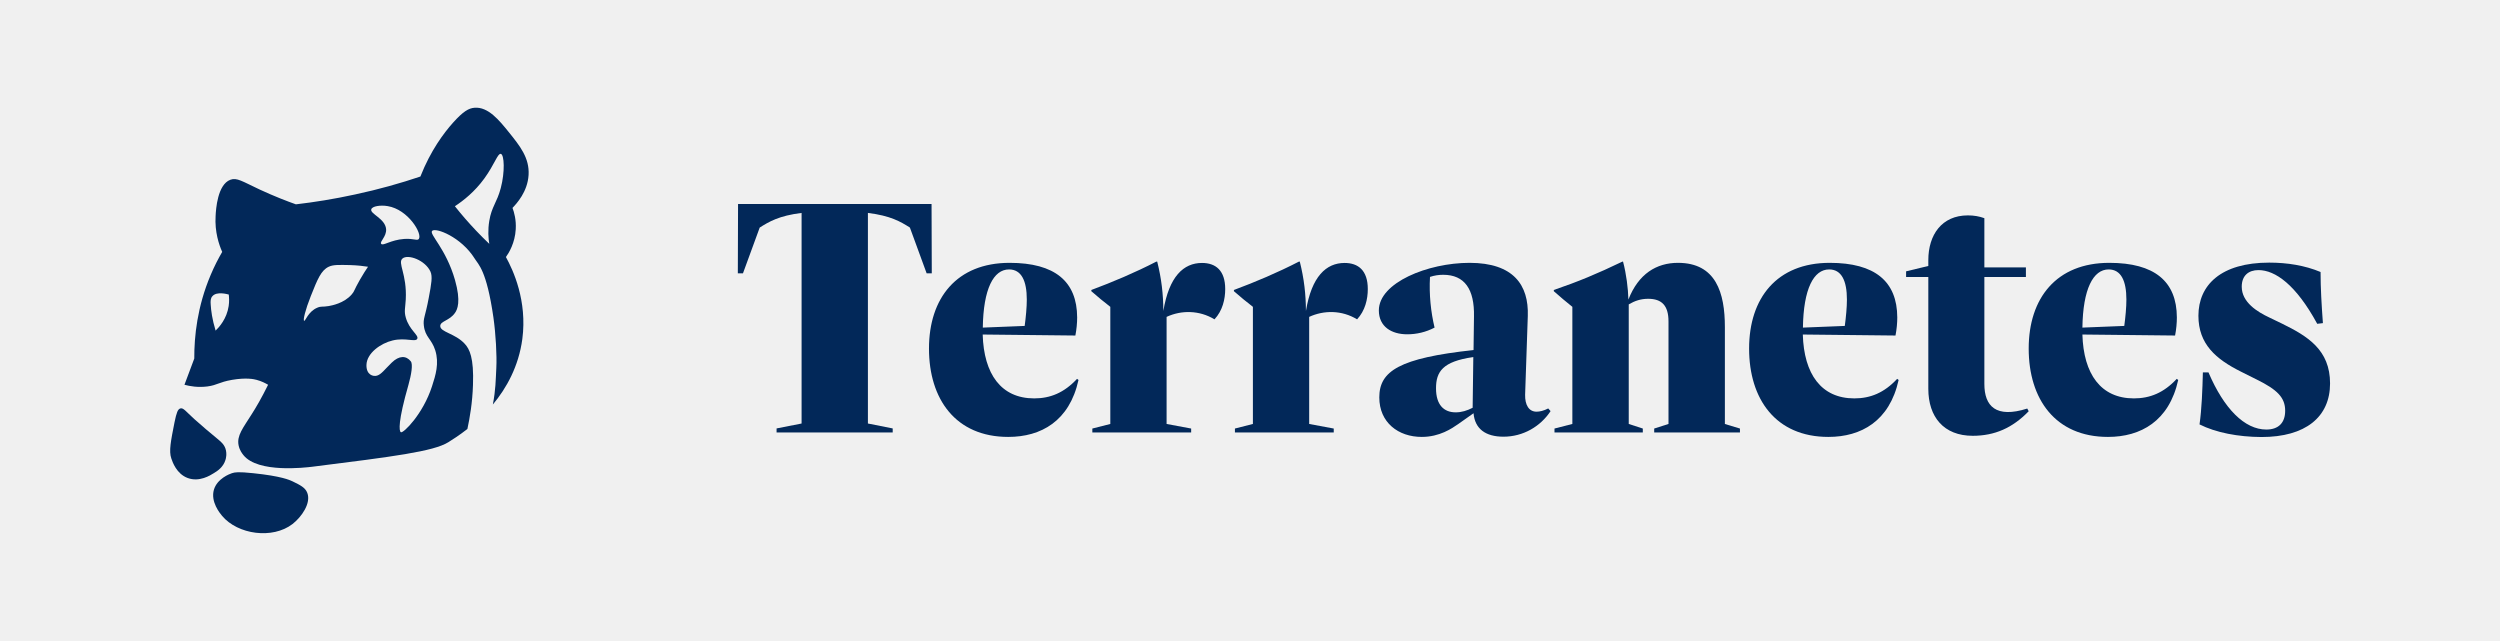
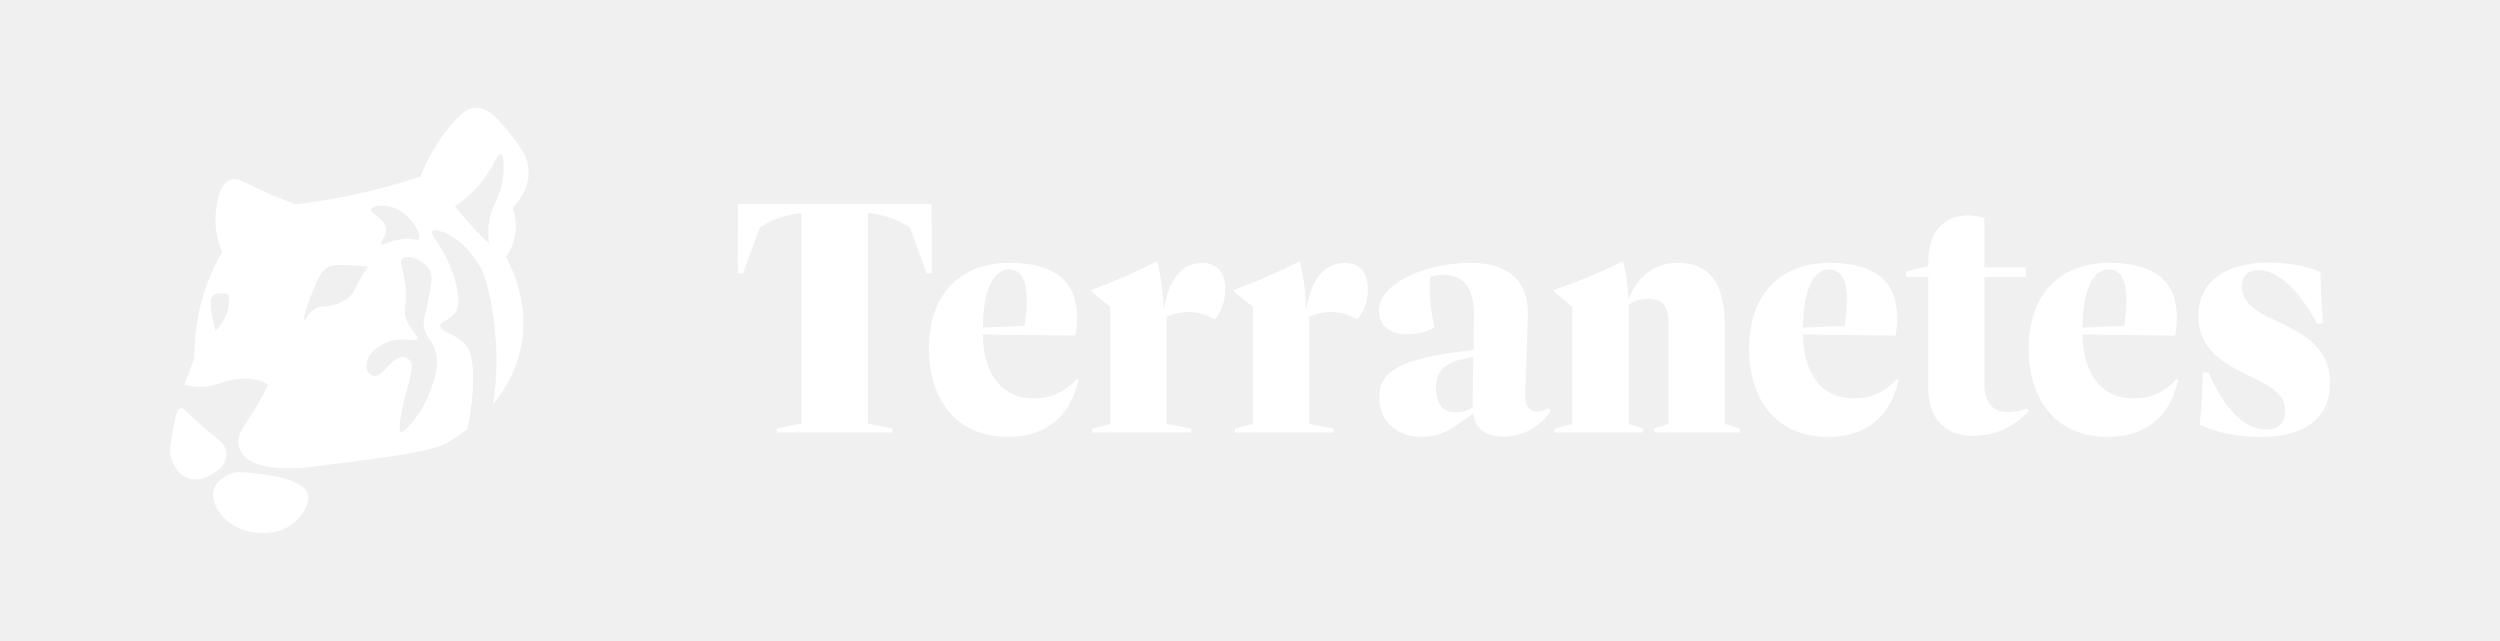
- <svg xmlns="http://www.w3.org/2000/svg" id="Layer_1" data-name="Layer 1" viewBox="0 0 2239 574">
-   <defs>
-     <style>
-       .cls-1 {
-         fill: #022859;
-         stroke-width: 0px;
-       }
-     </style>
-   </defs>
+ <svg xmlns="http://www.w3.org/2000/svg" version="1.1" id="Layer_1" x="0px" y="0px" viewBox="0 0 2239 574" style="enable-background:new 0 0 2239 574;" xml:space="preserve">
+   <style type="text/css">
+ 	.st0{fill:#FFFFFF;}
+ </style>
  <g>
-     <path class="cls-1" d="M834.3,182.7l.2,62.1h-4.6l-15-41c-8.5-5.4-17.4-10.6-37.6-13.1v188.6l22.2,4.4v3.6h-104v-3.6l22.4-4.4v-188.6c-20.2,2.5-29.1,7.8-37.5,13.1l-15,41h-4.6l.2-62.1h173.3Z" />
-     <path class="cls-1" d="M965.9,340.3c-8.1,36.9-33.6,51-62.9,51-47.1,0-71-33.8-71-79.1s24.9-76.8,72.2-76.8c40.5,0,60.4,16.6,60.5,48.9,0,4.9-.5,10.6-1.6,16.2l-83-.9c1,35.4,16.5,57.2,46.1,57.2,14.4,0,26.8-5,38.4-17.5l1.3,1h0ZM880.2,293.4l37.5-1.5c1.1-8.2,1.9-16.8,1.9-23.6,0-16.8-4.8-27-15.9-27-13.9,0-23,17.4-23.5,52.1Z" />
-     <path class="cls-1" d="M1044.8,283.8v95.9l22,4.1v3.5h-88.5v-3.5l16.1-4.1v-104.9c-5.5-4.2-11.4-9.1-17-14v-1.1c19.1-7.1,39.2-15.6,58.2-25.4h.8c3.9,15.6,5.4,29.2,5.5,44.2,5.1-30.9,18.1-43,34.6-43,12.2,0,20.8,6.6,20.8,23.4,0,9.1-2.4,19.4-9.6,27.1-13.7-8.3-29.8-8.3-42.9-2.2h0Z" />
-     <path class="cls-1" d="M1172.5,283.8v95.9l22,4.1v3.5h-88.5v-3.5l16.1-4.1v-104.9c-5.5-4.2-11.4-9.1-17-14v-1.1c19.1-7.1,39.2-15.6,58.2-25.4h.8c3.9,15.6,5.4,29.2,5.5,44.2,5.1-30.9,18.1-43,34.6-43,12.2,0,20.8,6.6,20.8,23.4,0,9.1-2.4,19.4-9.6,27.1-13.6-8.3-29.7-8.3-42.9-2.2h0Z" />
-     <path class="cls-1" d="M1388.7,368.2c-9.1,13.8-24.6,22.9-42.2,22.9-16,0-25.6-7-26.8-21l-13.6,9.6c-5.9,4.1-16.8,11.6-32.8,11.6-21,0-38-12.9-38-35.4,0-23.6,17.9-35.2,84.4-42.4l.4-30c.5-24.5-8.4-37.4-27.6-37.4-4,0-7.9.6-11.8,1.9-.9,16,.8,31.5,4.1,45.4-7.8,4.1-16.2,6-24.5,6-14,0-25.4-6.8-25.4-21.4,0-24.9,44-42.6,81.2-42.6,39.6,0,53.1,20.1,52.2,47.5l-2.4,70.6c-.2,9.2,3.4,15.2,10.2,15.2,2.9,0,6.4-.8,10.5-2.9l2.1,2.4h0ZM1318.9,365.2l.6-45.4c-27.6,3.9-33.4,13.2-33.4,28s7,21.5,17.6,21.5c5.2,0,10.2-1.5,15.2-4.1h0Z" />
-     <path class="cls-1" d="M1544.7,379.7l13.6,4.1v3.5h-76.8v-3.5l12.8-4.1v-91.9c0-14.1-6-20.2-18.2-20.2-6.6,0-11.9,1.8-17.4,5v107.1l12.6,4.1v3.5h-79.1v-3.5l16-4.1v-104.9c-5.5-4.4-11.1-9.1-16.6-14v-1.1c21.9-7.5,38.8-14.5,61.4-25.4h.6c3,11.4,4.5,23.8,4.8,34,9-23.1,25.2-32.9,44.4-32.9,34.1,0,42,27,42,57.5v86.8h-.1Z" />
-     <path class="cls-1" d="M1700.4,340.3c-8.1,36.9-33.6,51-62.9,51-47.1,0-71-33.8-71-79.1s24.9-76.8,72.2-76.8c40.5,0,60.4,16.6,60.5,48.9,0,4.9-.5,10.6-1.6,16.2l-83-.9c1,35.4,16.5,57.2,46.1,57.2,14.4,0,26.8-5,38.4-17.5l1.3,1h0ZM1614.7,293.4l37.5-1.5c1.1-8.2,1.9-16.8,1.9-23.6,0-16.8-4.8-27-15.9-27-13.9,0-23,17.4-23.5,52.1Z" />
-     <path class="cls-1" d="M1816.9,368.3c-14.5,15-30.5,22-50.1,22-26,0-39.8-16.9-39.8-42.1v-100.1h-19.9v-5.1l19.9-4.8v-5.2c0-22.6,12-40.1,35.4-40.1,5.4,0,10.1.8,14.8,2.5v44.1h37.2v8.6h-37.2v95.8c0,19.9,10.4,30.9,38.4,22l1.3,2.4h0Z" />
-     <path class="cls-1" d="M1950.8,340.3c-8.1,36.9-33.6,51-62.9,51-47.1,0-71-33.8-71-79.1s24.9-76.8,72.2-76.8c40.5,0,60.4,16.6,60.5,48.9,0,4.9-.5,10.6-1.6,16.2l-83-.9c1,35.4,16.5,57.2,46.1,57.2,14.4,0,26.8-5,38.4-17.5l1.3,1h0ZM1865,293.4l37.5-1.5c1.1-8.2,1.9-16.8,1.9-23.6,0-16.8-4.8-27-15.9-27-13.8,0-23,17.4-23.5,52.1Z" />
-     <path class="cls-1" d="M1969.9,380.1c2-14.2,2.6-31,3-46.6h5c13.9,32.6,32.4,51.2,51.8,51.2,11,0,16.9-6.1,16.9-16.8,0-11.9-7.1-18.9-25.5-28l-14.2-7.1c-22.2-11.1-38-24.5-38-50,0-27.5,20.2-47.6,63.4-47.6,16.1,0,31.9,2.5,46,8.4,0,14.4.9,29.5,2.1,45.8l-5.1.6c-19-35-37.6-48.1-52.6-48.1-8.9,0-15,4.9-15,14.9,0,13.9,13.9,22.5,24.8,27.6l11.4,5.5c22.8,11.2,42.9,23.4,42.9,53.5s-22,48-61.4,48c-20.8-.1-40.8-3.9-55.5-11.3h0Z" />
+     <path class="st0" d="M834.3,182.7l0.2,62.1h-4.6l-15-41c-8.5-5.4-17.4-10.6-37.6-13.1v188.6l22.2,4.4v3.6h-104v-3.6l22.4-4.4V190.7   c-20.2,2.5-29.1,7.8-37.5,13.1l-15,41h-4.6l0.2-62.1H834.3L834.3,182.7z" />
+     <path class="st0" d="M965.9,340.3c-8.1,36.9-33.6,51-62.9,51c-47.1,0-71-33.8-71-79.1s24.9-76.8,72.2-76.8   c40.5,0,60.4,16.6,60.5,48.9c0,4.9-0.5,10.6-1.6,16.2l-83-0.9c1,35.4,16.5,57.2,46.1,57.2c14.4,0,26.8-5,38.4-17.5L965.9,340.3   L965.9,340.3z M880.2,293.4l37.5-1.5c1.1-8.2,1.9-16.8,1.9-23.6c0-16.8-4.8-27-15.9-27C889.8,241.3,880.7,258.7,880.2,293.4z" />
+     <path class="st0" d="M1044.8,283.8v95.9l22,4.1v3.5h-88.5v-3.5l16.1-4.1V274.8c-5.5-4.2-11.4-9.1-17-14v-1.1   c19.1-7.1,39.2-15.6,58.2-25.4h0.8c3.9,15.6,5.4,29.2,5.5,44.2c5.1-30.9,18.1-43,34.6-43c12.2,0,20.8,6.6,20.8,23.4   c0,9.1-2.4,19.4-9.6,27.1C1074,277.7,1057.9,277.7,1044.8,283.8L1044.8,283.8z" />
+     <path class="st0" d="M1172.5,283.8v95.9l22,4.1v3.5H1106v-3.5l16.1-4.1V274.8c-5.5-4.2-11.4-9.1-17-14v-1.1   c19.1-7.1,39.2-15.6,58.2-25.4h0.8c3.9,15.6,5.4,29.2,5.5,44.2c5.1-30.9,18.1-43,34.6-43c12.2,0,20.8,6.6,20.8,23.4   c0,9.1-2.4,19.4-9.6,27.1C1201.8,277.7,1185.7,277.7,1172.5,283.8L1172.5,283.8z" />
+     <path class="st0" d="M1388.7,368.2c-9.1,13.8-24.6,22.9-42.2,22.9c-16,0-25.6-7-26.8-21l-13.6,9.6c-5.9,4.1-16.8,11.6-32.8,11.6   c-21,0-38-12.9-38-35.4c0-23.6,17.9-35.2,84.4-42.4l0.4-30c0.5-24.5-8.4-37.4-27.6-37.4c-4,0-7.9,0.6-11.8,1.9   c-0.9,16,0.8,31.5,4.1,45.4c-7.8,4.1-16.2,6-24.5,6c-14,0-25.4-6.8-25.4-21.4c0-24.9,44-42.6,81.2-42.6c39.6,0,53.1,20.1,52.2,47.5   l-2.4,70.6c-0.2,9.2,3.4,15.2,10.2,15.2c2.9,0,6.4-0.8,10.5-2.9L1388.7,368.2L1388.7,368.2z M1318.9,365.2l0.6-45.4   c-27.6,3.9-33.4,13.2-33.4,28s7,21.5,17.6,21.5C1308.9,369.3,1313.9,367.8,1318.9,365.2L1318.9,365.2z" />
+     <path class="st0" d="M1544.7,379.7l13.6,4.1v3.5h-76.8v-3.5l12.8-4.1v-91.9c0-14.1-6-20.2-18.2-20.2c-6.6,0-11.9,1.8-17.4,5v107.1   l12.6,4.1v3.5h-79.1v-3.5l16-4.1V274.8c-5.5-4.4-11.1-9.1-16.6-14v-1.1c21.9-7.5,38.8-14.5,61.4-25.4h0.6c3,11.4,4.5,23.8,4.8,34   c9-23.1,25.2-32.9,44.4-32.9c34.1,0,42,27,42,57.5V379.7L1544.7,379.7z" />
+     <path class="st0" d="M1700.4,340.3c-8.1,36.9-33.6,51-62.9,51c-47.1,0-71-33.8-71-79.1s24.9-76.8,72.2-76.8   c40.5,0,60.4,16.6,60.5,48.9c0,4.9-0.5,10.6-1.6,16.2l-83-0.9c1,35.4,16.5,57.2,46.1,57.2c14.4,0,26.8-5,38.4-17.5L1700.4,340.3   L1700.4,340.3z M1614.7,293.4l37.5-1.5c1.1-8.2,1.9-16.8,1.9-23.6c0-16.8-4.8-27-15.9-27C1624.3,241.3,1615.2,258.7,1614.7,293.4z" />
+     <path class="st0" d="M1816.9,368.3c-14.5,15-30.5,22-50.1,22c-26,0-39.8-16.9-39.8-42.1V248.1h-19.9V243l19.9-4.8V233   c0-22.6,12-40.1,35.4-40.1c5.4,0,10.1,0.8,14.8,2.5v44.1h37.2v8.6h-37.2v95.8c0,19.9,10.4,30.9,38.4,22L1816.9,368.3L1816.9,368.3z   " />
+     <path class="st0" d="M1950.8,340.3c-8.1,36.9-33.6,51-62.9,51c-47.1,0-71-33.8-71-79.1s24.9-76.8,72.2-76.8   c40.5,0,60.4,16.6,60.5,48.9c0,4.9-0.5,10.6-1.6,16.2l-83-0.9c1,35.4,16.5,57.2,46.1,57.2c14.4,0,26.8-5,38.4-17.5L1950.8,340.3   L1950.8,340.3z M1865,293.4l37.5-1.5c1.1-8.2,1.9-16.8,1.9-23.6c0-16.8-4.8-27-15.9-27C1874.7,241.3,1865.5,258.7,1865,293.4z" />
+     <path class="st0" d="M1969.9,380.1c2-14.2,2.6-31,3-46.6h5c13.9,32.6,32.4,51.2,51.8,51.2c11,0,16.9-6.1,16.9-16.8   c0-11.9-7.1-18.9-25.5-28l-14.2-7.1c-22.2-11.1-38-24.5-38-50c0-27.5,20.2-47.6,63.4-47.6c16.1,0,31.9,2.5,46,8.4   c0,14.4,0.9,29.5,2.1,45.8l-5.1,0.6c-19-35-37.6-48.1-52.6-48.1c-8.9,0-15,4.9-15,14.9c0,13.9,13.9,22.5,24.8,27.6l11.4,5.5   c22.8,11.2,42.9,23.4,42.9,53.5s-22,48-61.4,48C2004.6,391.3,1984.6,387.5,1969.9,380.1L1969.9,380.1z" />
  </g>
  <g>
-     <path class="cls-1" d="M161.5,365.8c2.7-.8,4.8,2.5,12.5,9.5,5.5,5,15.2,13.2,20.6,17.6,3.2,2.7,5.9,4.8,7.3,8.8,1.6,4.7.4,9.1,0,10.3-2,6.5-7.3,9.9-10.3,11.7-3.2,2-13.1,8.3-23.5,4.4-10-3.7-13.6-14.3-14.7-17.6-2.2-6.5-.5-15.1,2.9-32.3,1.8-8.7,2.9-11.7,5.2-12.4h0Z" />
-     <path class="cls-1" d="M191.6,438.5c3-9.9,14-14,16.1-14.7,2.8-.9,5.6-1.4,19.1,0,25.1,2.6,32.7,6.1,35.2,7.3,7,3.4,11.4,5.6,13.2,10.3,3.6,9.2-5.1,21.6-13.2,27.9-17.9,13.8-49,9.5-63.1-7.3-2-2.4-10.5-12.7-7.3-23.5h0Z" />
-     <path class="cls-1" d="M473.4,156.7c.9-15.2-7.7-25.9-17.6-38.2-8.7-10.8-18.6-23-30.8-22-5.2.4-10.1,3.2-19.1,13.2-8.5,9.5-20.2,25.1-29.4,48.4-17.5,5.9-37.1,11.5-58.7,16.1-18.8,4.1-36.5,6.9-52.8,8.8-7.9-2.8-19.1-7.1-32.3-13.2-15.8-7.4-20.6-11-26.4-8.8-11.5,4.3-12.9,26.4-13.2,32.3-.9,14.5,3.1,26,5.9,32.3-3.6,6.2-7.1,13-10.3,20.6-12.1,28.5-14.8,55.2-14.7,74.9-2.9,7.8-5.9,15.7-8.8,23.5,4.8,1.3,12.1,2.6,20.6,1.5,8.9-1.2,10.1-3.8,22-5.9,12.9-2.2,19.8-.6,22,0,4.5,1.2,7.9,3,10.3,4.4-5.7,11.6-10.9,20.5-14.7,26.4-7.7,12.3-13.5,19.1-11.7,27.9.9,4.4,3.2,7.3,4.4,8.8,13,16.1,55,11.1,61.7,10.3,72.3-9.1,108.4-13.6,121.8-22,3.3-2.1,9.6-6,17-11.8,2.2-10.3,4.5-23.6,5-39.5.9-24.4-3.1-32.1-7.3-36.7-8.6-9.5-22.2-10.5-22-16.1.1-4.4,8.3-4.6,13.2-11.7,2.1-3,5.5-10,0-29.4-8.1-28.3-23.3-41-20.5-44,3-3.3,26,5.3,38.2,24.9,3.1,5.1,10.6,10.1,16.7,52.6,2.1,14.8,3.2,34.2,2.6,45.3s-.5,19-3.1,32.7c12.2-14.7,23.1-34.1,26.4-58.7,4.5-34.2-8.2-61.6-14.7-73.4,2.7-3.7,8.1-12.6,8.8-24.9.5-8.4-1.4-15.1-2.9-19.1,3.7-3.9,13.5-14.4,14.4-29.5h0ZM204.8,274.1c-1.7,11.5-8.6,19-11.7,22-3.1-10.1-4.1-18.1-4.4-23.5-.2-2.8-.2-5.4,1.5-7.3,3.9-4.6,13.5-1.8,14.7-1.5.3,2.8.5,6.3-.1,10.3h0ZM332.5,187.5c.8-2.9,8.4-4,14.7-2.9,18.4,3,31.3,24.8,27.9,29.4-1.4,1.9-4.5-.6-13.2,0-12.1.9-18.8,6.5-20.5,4.4-1.6-2,4.9-6.5,4.4-13.2-.8-9.5-14.5-13.6-13.3-17.7h0ZM314.9,263.8c-6.9,7.9-17.8,9.8-20.5,10.3-5.7,1-6.6-.1-10.3,1.5-8.2,3.5-10.6,12.2-11.7,11.7-1.2-.5,1.1-9.9,5.9-22,6.1-15.4,9.3-23.2,16.1-26.4,4-1.9,9-1.7,19.1-1.5,6.7.2,12.3.9,16.1,1.5-1.8,2.7-4.5,6.7-7.3,11.7-5.4,9.4-4.7,10.2-7.4,13.2h0ZM389.8,313.7c3.7,11.8.3,22.4-2.9,32.3-8.1,25.1-25.9,42.4-27.9,41.1-1.7-1.1-2.6-9.6,6.8-42.4,2.5-8.9,4.2-18.5,2.1-21.1-4.2-5.3-10.5-5.2-17,1.1-6.5,6.3-9.3,10.5-13.2,11.7-3.5,1.1-9.7-.7-9.5-9.5.2-10.6,12.8-19.5,23.5-22,11.5-2.8,20.4,1.8,22-1.5s-7.2-7.8-10.3-19.1c-1.6-5.7-.4-8.6,0-16.1,1.2-22.9-7.6-32.7-2.9-36.7,4.9-4.1,20.3,1.5,25,11.7,2,4.4.9,10.8-1.5,23.5-3.2,17.2-5.2,18.4-4.4,25,1.2,10.3,6.9,11.7,10.2,22h0ZM448.5,168.4c-3.4,13-8.2,16.6-10.3,29.4-1.4,8.5-.8,15.7,0,20.6-3.9-3.7-7.8-7.6-11.7-11.7-7.1-7.5-13.5-14.9-19.1-22,7.6-5,17.7-12.9,26.4-24.9,9-12.4,12-22.7,14.7-22,3.2.6,3.8,16.3,0,30.6h0Z" />
+     <path class="st0" d="M161.5,365.8c2.7-0.8,4.8,2.5,12.5,9.5c5.5,5,15.2,13.2,20.6,17.6c3.2,2.7,5.9,4.8,7.3,8.8   c1.6,4.7,0.4,9.1,0,10.3c-2,6.5-7.3,9.9-10.3,11.7c-3.2,2-13.1,8.3-23.5,4.4c-10-3.7-13.6-14.3-14.7-17.6   c-2.2-6.5-0.5-15.1,2.9-32.3C158.1,369.5,159.2,366.5,161.5,365.8L161.5,365.8z" />
+     <path class="st0" d="M191.6,438.5c3-9.9,14-14,16.1-14.7c2.8-0.9,5.6-1.4,19.1,0c25.1,2.6,32.7,6.1,35.2,7.3   c7,3.4,11.4,5.6,13.2,10.3c3.6,9.2-5.1,21.6-13.2,27.9c-17.9,13.8-49,9.5-63.1-7.3C196.9,459.6,188.4,449.3,191.6,438.5   L191.6,438.5z" />
+     <path class="st0" d="M473.4,156.7c0.9-15.2-7.7-25.9-17.6-38.2c-8.7-10.8-18.6-23-30.8-22c-5.2,0.4-10.1,3.2-19.1,13.2   c-8.5,9.5-20.2,25.1-29.4,48.4c-17.5,5.9-37.1,11.5-58.7,16.1c-18.8,4.1-36.5,6.9-52.8,8.8c-7.9-2.8-19.1-7.1-32.3-13.2   c-15.8-7.4-20.6-11-26.4-8.8c-11.5,4.3-12.9,26.4-13.2,32.3c-0.9,14.5,3.1,26,5.9,32.3c-3.6,6.2-7.1,13-10.3,20.6   c-12.1,28.5-14.8,55.2-14.7,74.9c-2.9,7.8-5.9,15.7-8.8,23.5c4.8,1.3,12.1,2.6,20.6,1.5c8.9-1.2,10.1-3.8,22-5.9   c12.9-2.2,19.8-0.6,22,0c4.5,1.2,7.9,3,10.3,4.4c-5.7,11.6-10.9,20.5-14.7,26.4c-7.7,12.3-13.5,19.1-11.7,27.9   c0.9,4.4,3.2,7.3,4.4,8.8c13,16.1,55,11.1,61.7,10.3c72.3-9.1,108.4-13.6,121.8-22c3.3-2.1,9.6-6,17-11.8c2.2-10.3,4.5-23.6,5-39.5   c0.9-24.4-3.1-32.1-7.3-36.7c-8.6-9.5-22.2-10.5-22-16.1c0.1-4.4,8.3-4.6,13.2-11.7c2.1-3,5.5-10,0-29.4c-8.1-28.3-23.3-41-20.5-44   c3-3.3,26,5.3,38.2,24.9c3.1,5.1,10.6,10.1,16.7,52.6c2.1,14.8,3.2,34.2,2.6,45.3s-0.5,19-3.1,32.7c12.2-14.7,23.1-34.1,26.4-58.7   c4.5-34.2-8.2-61.6-14.7-73.4c2.7-3.7,8.1-12.6,8.8-24.9c0.5-8.4-1.4-15.1-2.9-19.1C462.7,182.3,472.5,171.8,473.4,156.7   L473.4,156.7z M204.8,274.1c-1.7,11.5-8.6,19-11.7,22c-3.1-10.1-4.1-18.1-4.4-23.5c-0.2-2.8-0.2-5.4,1.5-7.3   c3.9-4.6,13.5-1.8,14.7-1.5C205.2,266.6,205.4,270.1,204.8,274.1L204.8,274.1z M332.5,187.5c0.8-2.9,8.4-4,14.7-2.9   c18.4,3,31.3,24.8,27.9,29.4c-1.4,1.9-4.5-0.6-13.2,0c-12.1,0.9-18.8,6.5-20.5,4.4c-1.6-2,4.9-6.5,4.4-13.2   C345,195.7,331.3,191.6,332.5,187.5L332.5,187.5z M314.9,263.8c-6.9,7.9-17.8,9.8-20.5,10.3c-5.7,1-6.6-0.1-10.3,1.5   c-8.2,3.5-10.6,12.2-11.7,11.7c-1.2-0.5,1.1-9.9,5.9-22c6.1-15.4,9.3-23.2,16.1-26.4c4-1.9,9-1.7,19.1-1.5   c6.7,0.2,12.3,0.9,16.1,1.5c-1.8,2.7-4.5,6.7-7.3,11.7C316.9,260,317.6,260.8,314.9,263.8L314.9,263.8z M389.8,313.7   c3.7,11.8,0.3,22.4-2.9,32.3c-8.1,25.1-25.9,42.4-27.9,41.1c-1.7-1.1-2.6-9.6,6.8-42.4c2.5-8.9,4.2-18.5,2.1-21.1   c-4.2-5.3-10.5-5.2-17,1.1c-6.5,6.3-9.3,10.5-13.2,11.7c-3.5,1.1-9.7-0.7-9.5-9.5c0.2-10.6,12.8-19.5,23.5-22   c11.5-2.8,20.4,1.8,22-1.5c1.6-3.3-7.2-7.8-10.3-19.1c-1.6-5.7-0.4-8.6,0-16.1c1.2-22.9-7.6-32.7-2.9-36.7   c4.9-4.1,20.3,1.5,25,11.7c2,4.4,0.9,10.8-1.5,23.5c-3.2,17.2-5.2,18.4-4.4,25C380.8,302,386.5,303.4,389.8,313.7L389.8,313.7z    M448.5,168.4c-3.4,13-8.2,16.6-10.3,29.4c-1.4,8.5-0.8,15.7,0,20.6c-3.9-3.7-7.8-7.6-11.7-11.7c-7.1-7.5-13.5-14.9-19.1-22   c7.6-5,17.7-12.9,26.4-24.9c9-12.4,12-22.7,14.7-22C451.7,138.4,452.3,154.1,448.5,168.4L448.5,168.4z" />
  </g>
</svg>
